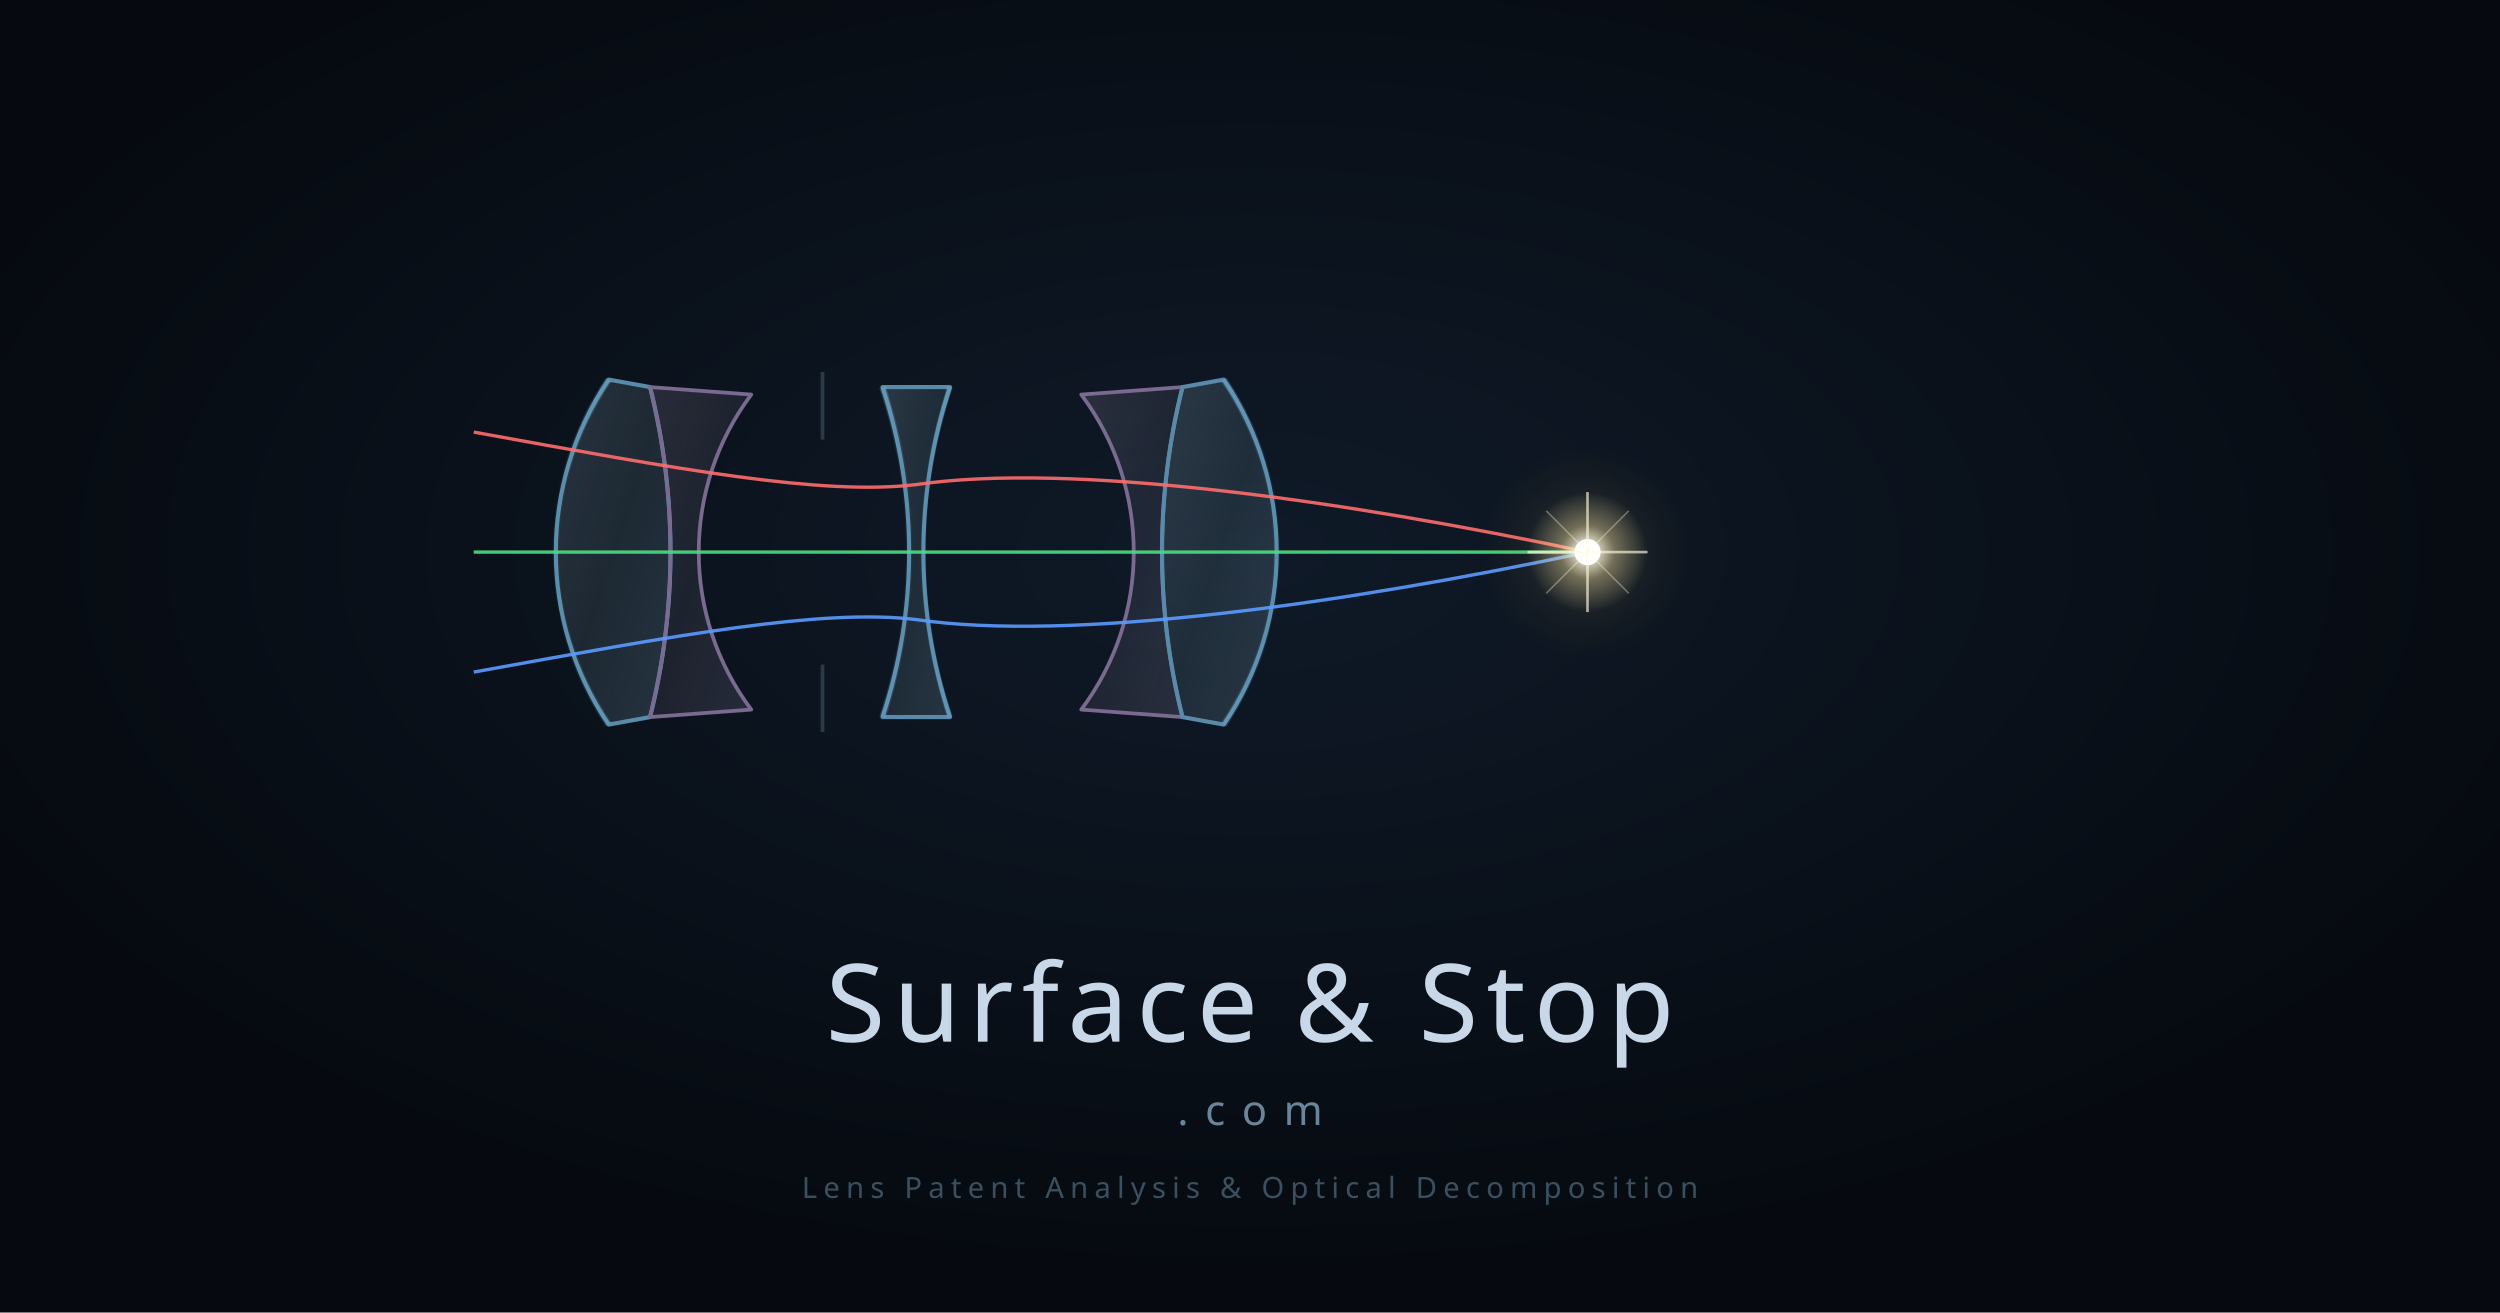
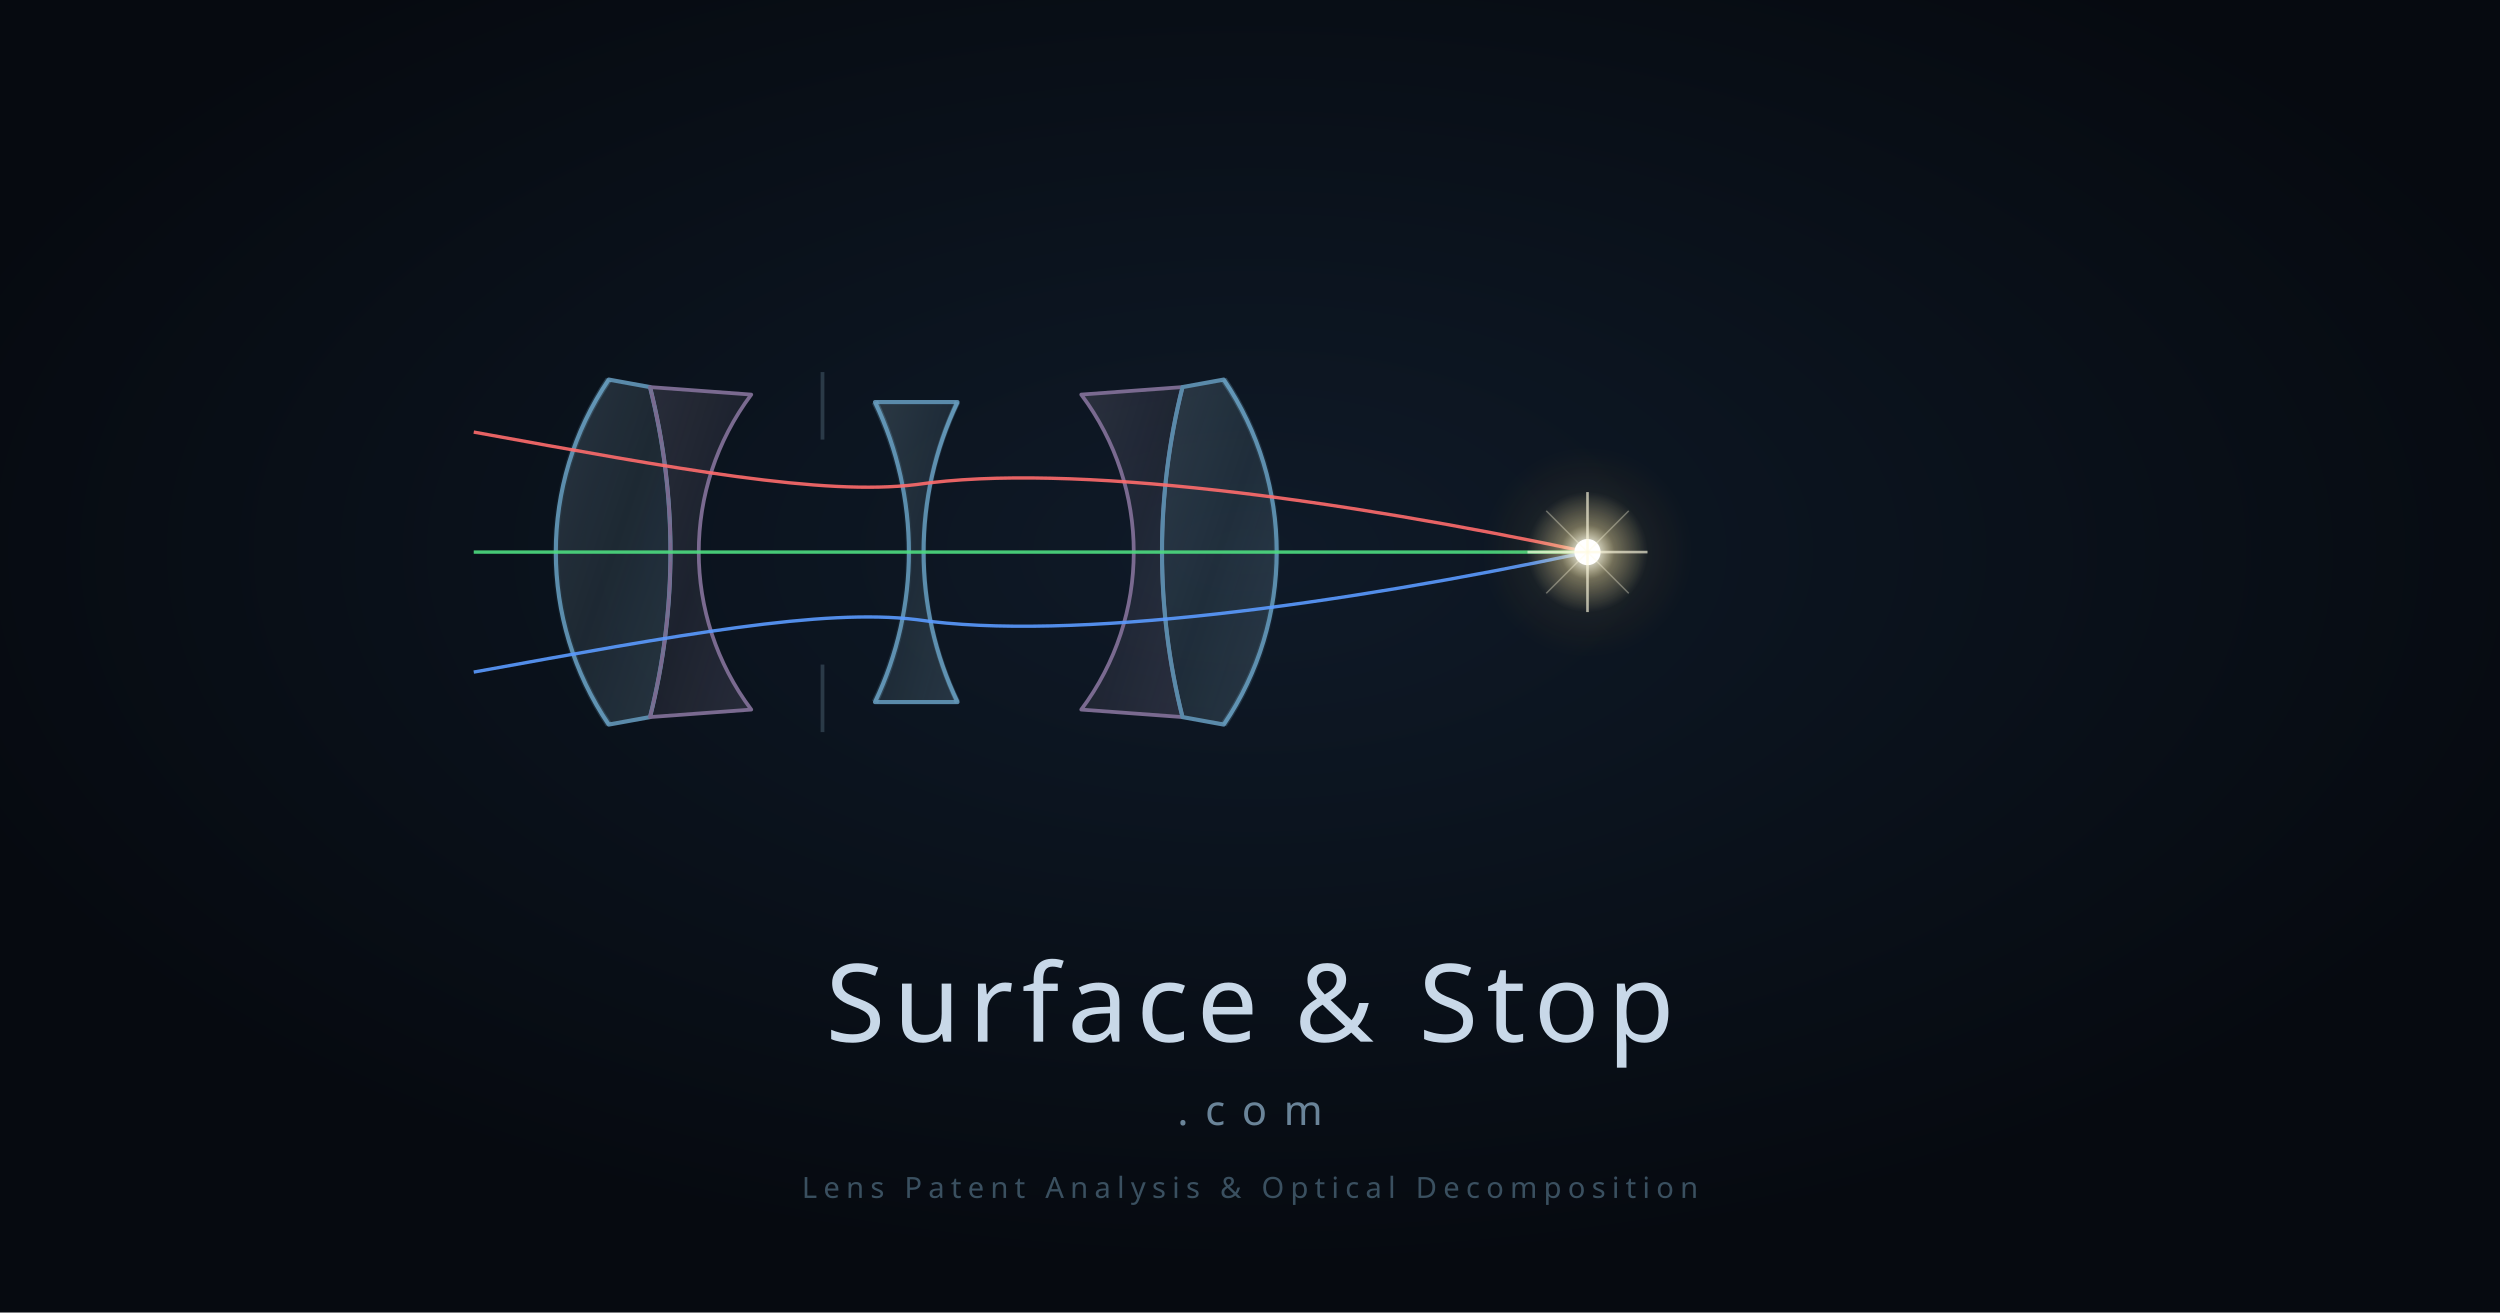
<svg xmlns="http://www.w3.org/2000/svg" viewBox="0 0 1200 630" width="1200" height="630">
  <defs>
    <linearGradient id="crown-glass" x1="0%" y1="0%" x2="100%" y2="100%">
      <stop offset="0%" stop-color="#b8d8e8" stop-opacity="0.18" />
      <stop offset="50%" stop-color="#a0c8d8" stop-opacity="0.12" />
      <stop offset="100%" stop-color="#90b8cc" stop-opacity="0.20" />
    </linearGradient>
    <linearGradient id="flint-glass" x1="0%" y1="0%" x2="100%" y2="100%">
      <stop offset="0%" stop-color="#c8b8d0" stop-opacity="0.16" />
      <stop offset="50%" stop-color="#b8a8c0" stop-opacity="0.10" />
      <stop offset="100%" stop-color="#a898b8" stop-opacity="0.18" />
    </linearGradient>
    <radialGradient id="flare" cx="50%" cy="50%" r="50%">
      <stop offset="0%" stop-color="#ffffff" stop-opacity="1" />
      <stop offset="20%" stop-color="#fffbe0" stop-opacity="0.85" />
      <stop offset="45%" stop-color="#ffeaa0" stop-opacity="0.4" />
      <stop offset="100%" stop-color="#ffeaa0" stop-opacity="0" />
    </radialGradient>
    <radialGradient id="flare-outer" cx="50%" cy="50%" r="50%">
      <stop offset="0%" stop-color="#ffffff" stop-opacity="0.2" />
      <stop offset="100%" stop-color="#ffaa00" stop-opacity="0" />
    </radialGradient>
    <linearGradient id="coating-reflect" x1="0%" y1="0%" x2="0%" y2="100%">
      <stop offset="0%" stop-color="#80c0e0" stop-opacity="0.25" />
      <stop offset="30%" stop-color="#80c0e0" stop-opacity="0.05" />
      <stop offset="70%" stop-color="#80c0e0" stop-opacity="0.05" />
      <stop offset="100%" stop-color="#80c0e0" stop-opacity="0.20" />
    </linearGradient>
    <radialGradient id="vignette" cx="50%" cy="42%" r="55%">
      <stop offset="0%" stop-color="#0f1a28" />
      <stop offset="100%" stop-color="#060a10" />
    </radialGradient>
  </defs>
  <rect width="1200" height="630" fill="url(#vignette)" />
  <g transform="translate(240, 265) scale(1.8)">
    <path d="M 29,-46 A 82,82 0 0 0 29,46 L 40,44 A 180,180 0 0 0 40,-44 Z" fill="url(#crown-glass)" stroke="#5a8aaa" stroke-width="1.1" stroke-linejoin="round" />
    <path d="M 29,-46 A 82,82 0 0 0 29,46" fill="none" stroke="url(#coating-reflect)" stroke-width="1.8" />
    <path d="M 40,-44 A 180,180 0 0 1 40,44 L 67,42 A 70,70 0 0 1 67,-42 Z" fill="url(#flint-glass)" stroke="#7a6a90" stroke-width="1" stroke-linejoin="round" />
    <path d="M 40,-44 A 180,180 0 0 1 40,44" fill="none" stroke="#6a809a" stroke-width="0.5" stroke-dasharray="2,3" opacity="0.4" />
-     <path d="M 102,-44 A 140,140 0 0 1 102,44 L 120,44 A 140,140 0 0 1 120,-44 Z" fill="url(#crown-glass)" stroke="#5a8aaa" stroke-width="1.1" stroke-linejoin="round" />
-     <path d="M 102,-44 A 140,140 0 0 1 102,44" fill="none" stroke="url(#coating-reflect)" stroke-width="1.8" />
-     <path d="M 120,-44 A 140,140 0 0 0 120,44" fill="none" stroke="url(#coating-reflect)" stroke-width="1.5" />
+     <path d="M 100,-40 A 93,93 0 0 1 100,40 L 122,40 A 93,93 0 0 1 122,-40 Z" fill="url(#crown-glass)" stroke="#5a8aaa" stroke-width="1.1" stroke-linejoin="round" />
+     <path d="M 100,-40 A 93,93 0 0 1 100,40" fill="none" stroke="url(#coating-reflect)" stroke-width="1.8" />
+     <path d="M 122,-40 A 93,93 0 0 0 122,40" fill="none" stroke="url(#coating-reflect)" stroke-width="1.5" />
    <path d="M 155,-42 A 70,70 0 0 1 155,42 L 182,44 A 180,180 0 0 1 182,-44 Z" fill="url(#flint-glass)" stroke="#7a6a90" stroke-width="1" stroke-linejoin="round" />
    <path d="M 182,-44 A 180,180 0 0 0 182,44" fill="none" stroke="#6a809a" stroke-width="0.5" stroke-dasharray="2,3" opacity="0.4" />
    <path d="M 182,-44 A 180,180 0 0 0 182,44 L 193,46 A 82,82 0 0 0 193,-46 Z" fill="url(#crown-glass)" stroke="#5a8aaa" stroke-width="1.1" stroke-linejoin="round" />
    <path d="M 193,-46 A 82,82 0 0 1 193,46" fill="none" stroke="url(#coating-reflect)" stroke-width="1.8" />
    <line x1="86" y1="-48" x2="86" y2="-30" stroke="#4a6070" stroke-width="1" opacity="0.5" />
    <line x1="86" y1="30" x2="86" y2="48" stroke="#4a6070" stroke-width="1" opacity="0.5" />
    <line x1="-7" y1="0" x2="300" y2="0" stroke="#2a3a4a" stroke-width="0.4" stroke-dasharray="4,7" opacity="0.2" />
    <path d="M -7,-32 C 48,-22 86,-15 111,-18 C 152,-24 224,-14 290,0" fill="none" stroke="#ff6b6b" stroke-width="0.9" opacity="0.9" />
    <line x1="-7" y1="0" x2="290" y2="0" stroke="#4ddb7f" stroke-width="0.9" opacity="0.9" />
    <path d="M -7,32 C 48,22 86,15 111,18 C 152,24 224,14 290,0" fill="none" stroke="#5a9aff" stroke-width="0.9" opacity="0.9" />
    <circle cx="290" cy="0" r="28" fill="url(#flare-outer)" opacity="0.6" />
    <circle cx="290" cy="0" r="16" fill="url(#flare)" opacity="0.9" />
    <circle cx="290" cy="0" r="3.5" fill="#ffffff" opacity="1" />
    <line x1="274" y1="0" x2="306" y2="0" stroke="#fffbe0" stroke-width="0.7" opacity="0.65" />
    <line x1="290" y1="-16" x2="290" y2="16" stroke="#fffbe0" stroke-width="0.7" opacity="0.65" />
    <line x1="279" y1="-11" x2="301" y2="11" stroke="#fffbe0" stroke-width="0.4" opacity="0.35" />
    <line x1="279" y1="11" x2="301" y2="-11" stroke="#fffbe0" stroke-width="0.4" opacity="0.35" />
  </g>
  <text x="600" y="500" font-family="'Gill Sans', 'Optima', 'Avenir', sans-serif" font-size="52" font-weight="300" letter-spacing="4" fill="#c8d8e8" text-anchor="middle">
    Surface <tspan font-weight="500">&amp; Stop</tspan>
  </text>
  <text x="600" y="540" font-family="'Gill Sans', 'Optima', 'Avenir', sans-serif" font-size="20" font-weight="300" letter-spacing="8" fill="#6a8499" text-anchor="middle">
    .com
  </text>
  <text x="600" y="575" font-family="'Gill Sans', 'Optima', 'Avenir', sans-serif" font-size="14" font-weight="300" letter-spacing="3" fill="#3a5060" text-anchor="middle">
    Lens Patent Analysis &amp; Optical Decomposition
  </text>
</svg>
